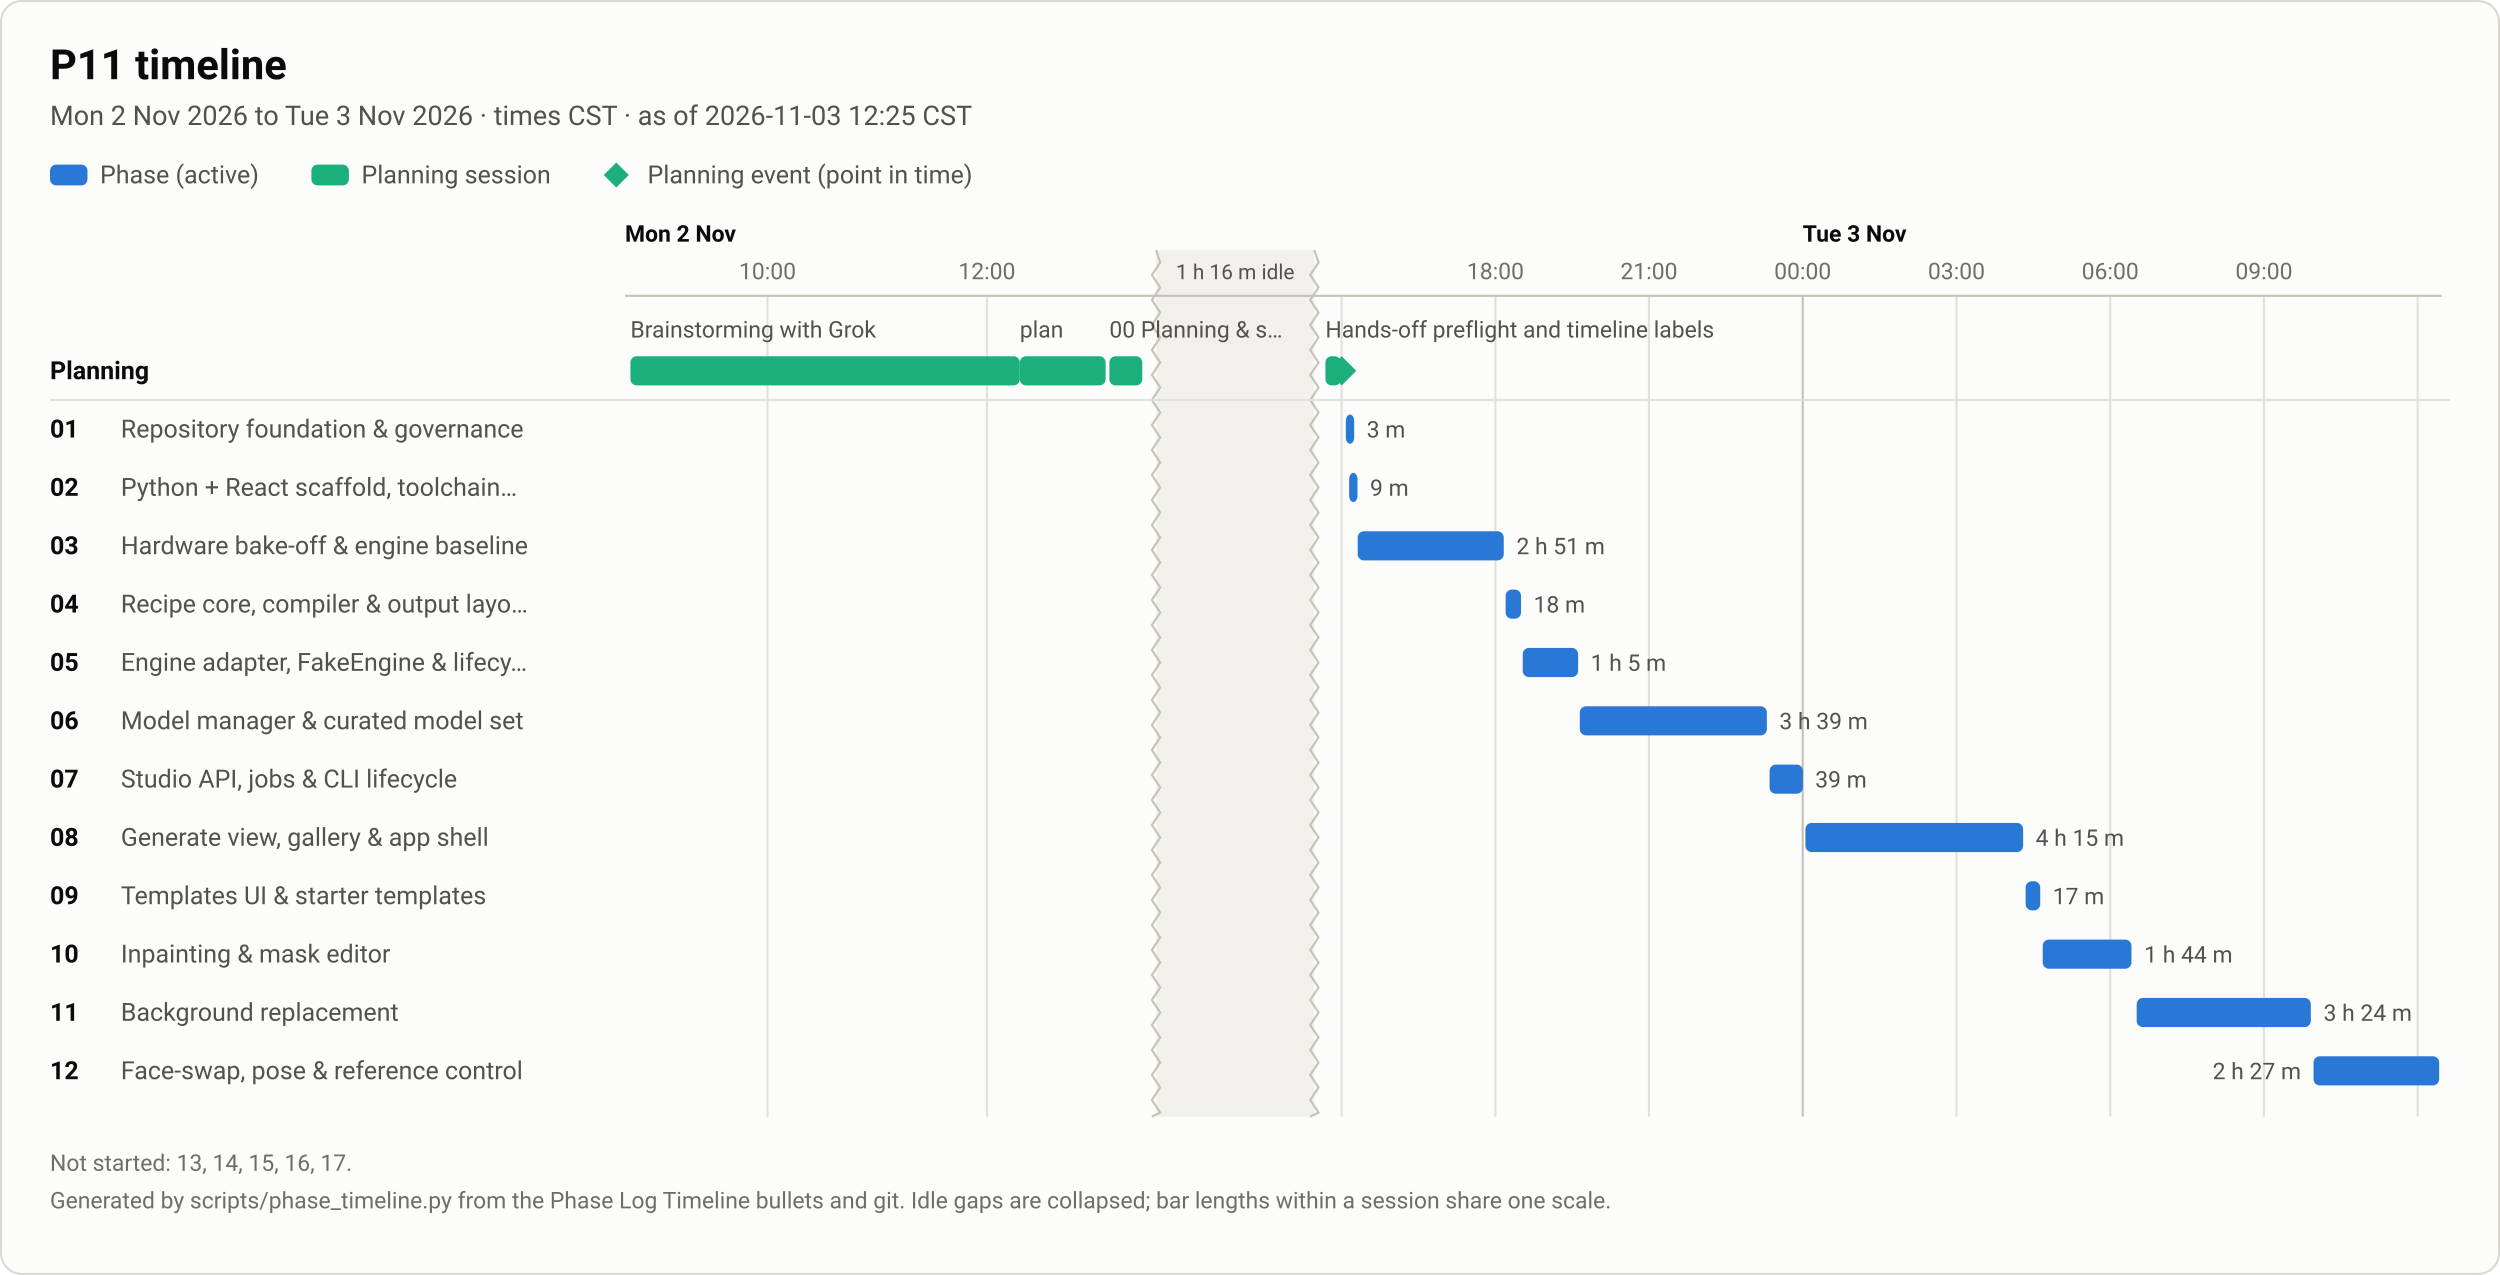
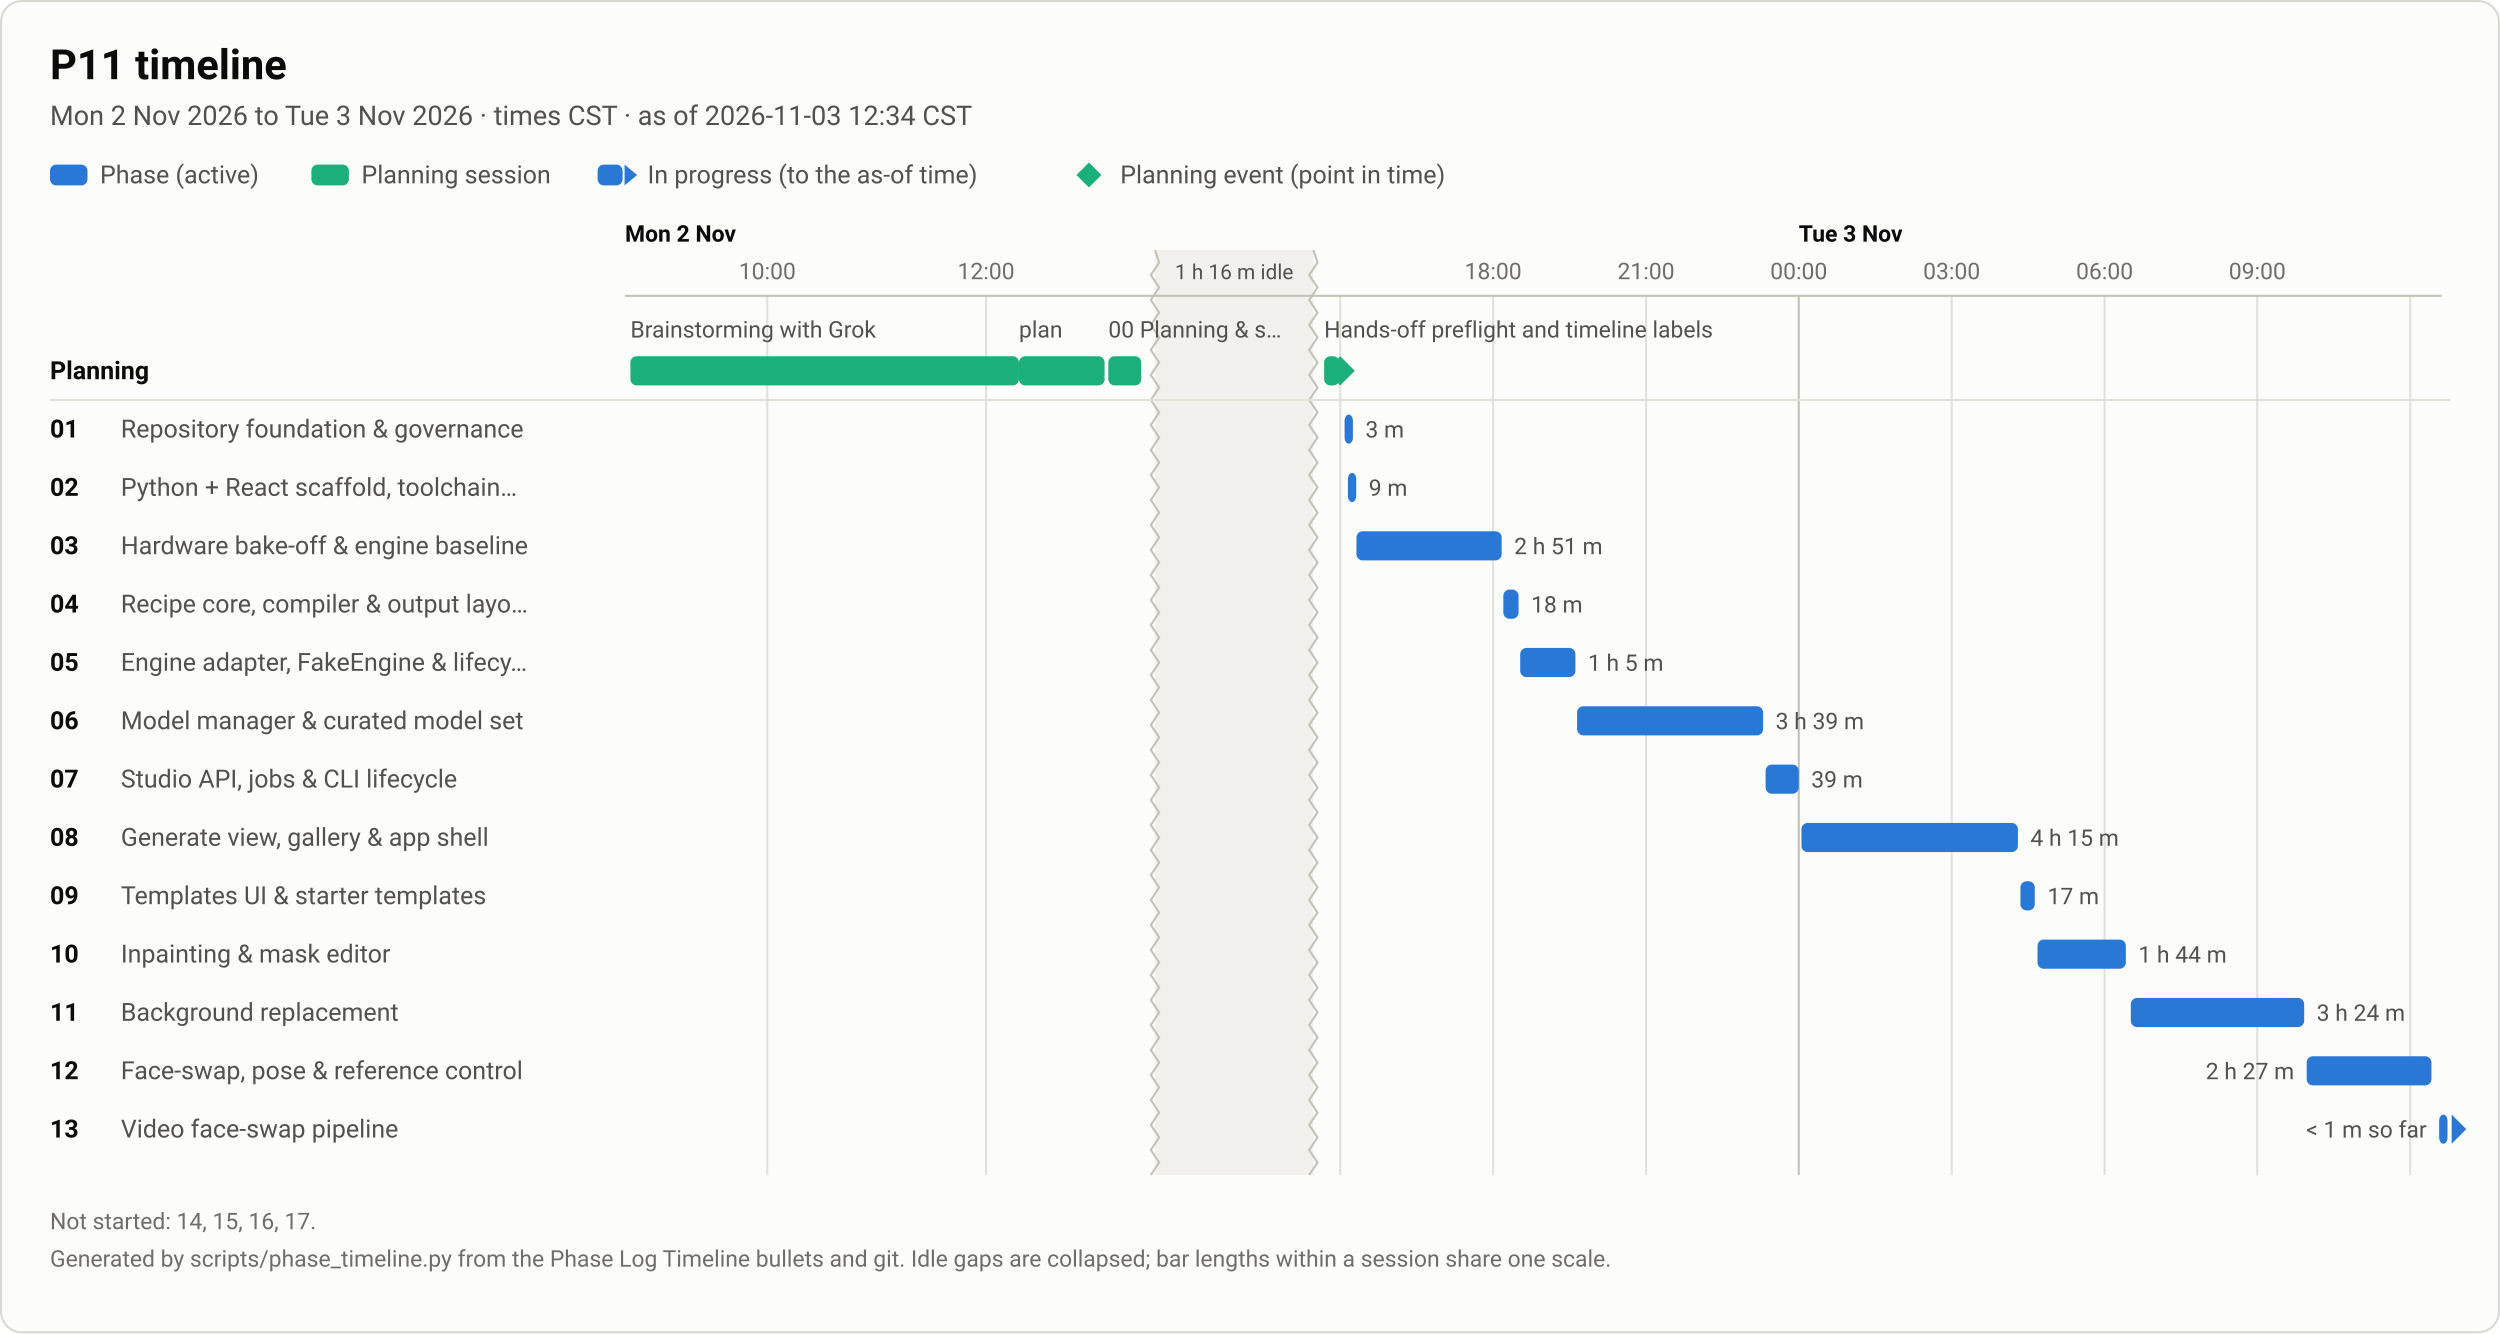
- <svg xmlns="http://www.w3.org/2000/svg" width="1200" height="612" viewBox="0 0 1200 612" role="img" aria-labelledby="tl-title tl-desc" font-family="system-ui, -apple-system, &quot;Segoe UI&quot;, Roboto, sans-serif" data-timeline-format="1">
+ <svg xmlns="http://www.w3.org/2000/svg" width="1200" height="640" viewBox="0 0 1200 640" role="img" aria-labelledby="tl-title tl-desc" font-family="system-ui, -apple-system, &quot;Segoe UI&quot;, Roboto, sans-serif" data-timeline-format="1">
  <style>.card{fill:#fcfcfb;stroke:#d9d8d2}.t1{fill:#0b0b0b}.t2{fill:#52514e}.t3{fill:#6f6d68}.grid{stroke:#e1e0d9}.axis{stroke:#c3c2b7}.brk{fill:#f1f0ec}.brke{stroke:#c3c2b7;fill:none}.ph{fill:#2a78d6}.pl{fill:#1baf7a}.tail{stroke:#2a78d6}.tailpl{stroke:#1baf7a}.hb{fill:#fbe1d6}.hl{stroke:#eb6834}.wo{stroke:#eb6834;fill:none}.ap{stroke:#0b0b0b;fill:none}.sep{stroke:#e1e0d9}text{font-variant-numeric:tabular-nums}@media (prefers-color-scheme: dark){.card{fill:#1a1a19;stroke:#3a3a37}.t1{fill:#f0efec}.t2{fill:#c3c2b7}.t3{fill:#a3a19a}.grid{stroke:#2c2c2a}.axis{stroke:#4a4a46}.brk{fill:#262624}.brke{stroke:#4a4a46;fill:none}.ph{fill:#3987e5}.pl{fill:#199e70}.tail{stroke:#3987e5}.tailpl{stroke:#199e70}.hb{fill:#4a2a1c}.hl{stroke:#d95926}.wo{stroke:#d95926;fill:none}.ap{stroke:#f0efec;fill:none}.sep{stroke:#2c2c2a}}</style>
  <defs>
    <pattern id="tl-hatch" patternUnits="userSpaceOnUse" width="6" height="6" patternTransform="rotate(45)">
      <rect class="hb" width="6" height="6" />
      <line class="hl" x1="1.5" y1="0" x2="1.5" y2="6" stroke-width="2.4" />
    </pattern>
  </defs>
-   <rect class="card" x="0.5" y="0.5" width="1199" height="611" rx="10" />
+   <rect class="card" x="0.5" y="0.5" width="1199" height="639" rx="10" />
  <text class="t1" x="24" y="38" font-size="20" font-weight="600">P11 timeline</text>
-   <text class="t2" x="24" y="60" font-size="13">Mon 2 Nov 2026 to Tue 3 Nov 2026 · times CST · as of 2026-11-03 12:25 CST</text>
+   <text class="t2" x="24" y="60" font-size="13">Mon 2 Nov 2026 to Tue 3 Nov 2026 · times CST · as of 2026-11-03 12:34 CST</text>
  <rect class="ph" x="24.0" y="79" width="18" height="10" rx="3" />
  <text class="t2" x="48" y="88" font-size="12">Phase (active)</text>
  <rect class="pl" x="149.462" y="79" width="18" height="10" rx="3" />
  <text class="t2" x="173.5" y="88" font-size="12">Planning session</text>
-   <path class="pl" d="M295.8 78l6 6l-6 6l-6-6z" />
-   <text class="t2" x="310.8" y="88" font-size="12">Planning event (point in time)</text>
+   <rect class="ph" x="286.848" y="79" width="12" height="10" rx="3" />
+   <path class="ph" d="M299.8 79l6 5l-6 5z" />
+   <text class="t2" x="310.8" y="88" font-size="12">In progress (to the as-of time)</text>
+   <path class="pl" d="M522.7 78l6 6l-6 6l-6-6z" />
+   <text class="t2" x="537.7" y="88" font-size="12">Planning event (point in time)</text>
  <text class="t1" x="300" y="116" font-size="11" font-weight="600">Mon 2 Nov</text>
-   <line class="grid" x1="368.4" x2="368.4" y1="142" y2="536" stroke-width="1" />
-   <text class="t3" x="368.4" y="134" font-size="11" text-anchor="middle">10:00</text>
-   <line class="grid" x1="473.7" x2="473.7" y1="142" y2="536" stroke-width="1" />
-   <text class="t3" x="473.7" y="134" font-size="11" text-anchor="middle">12:00</text>
-   <rect class="brk" x="554.9" y="120" width="76" height="416" />
-   <path class="brke" stroke-width="1" d="M554.9 120L556.9 126L552.9 132L556.9 138L552.9 144L556.9 150L552.9 156L556.9 162L552.9 168L556.9 174L552.9 180L556.9 186L552.9 192L556.9 198L552.9 204L556.9 210L552.9 216L556.9 222L552.9 228L556.9 234L552.9 240L556.9 246L552.9 252L556.9 258L552.9 264L556.9 270L552.9 276L556.9 282L552.9 288L556.9 294L552.9 300L556.9 306L552.9 312L556.9 318L552.9 324L556.9 330L552.9 336L556.9 342L552.9 348L556.9 354L552.9 360L556.9 366L552.9 372L556.9 378L552.9 384L556.9 390L552.9 396L556.9 402L552.9 408L556.9 414L552.9 420L556.9 426L552.9 432L556.9 438L552.9 444L556.9 450L552.9 456L556.9 462L552.9 468L556.9 474L552.9 480L556.9 486L552.9 492L556.9 498L552.9 504L556.9 510L552.9 516L556.9 522L552.9 528L556.9 534L552.9 536" />
-   <path class="brke" stroke-width="1" d="M630.9 120L632.9 126L628.9 132L632.9 138L628.9 144L632.9 150L628.9 156L632.9 162L628.9 168L632.9 174L628.9 180L632.9 186L628.9 192L632.9 198L628.9 204L632.9 210L628.9 216L632.9 222L628.9 228L632.9 234L628.9 240L632.9 246L628.9 252L632.9 258L628.9 264L632.9 270L628.9 276L632.9 282L628.9 288L632.9 294L628.9 300L632.9 306L628.9 312L632.9 318L628.9 324L632.9 330L628.9 336L632.9 342L628.9 348L632.9 354L628.9 360L632.9 366L628.9 372L632.9 378L628.9 384L632.9 390L628.9 396L632.9 402L628.9 408L632.9 414L628.9 420L632.9 426L628.9 432L632.9 438L628.9 444L632.9 450L628.9 456L632.9 462L628.9 468L632.9 474L628.9 480L632.9 486L628.9 492L632.9 498L628.9 504L632.9 510L628.9 516L632.9 522L628.9 528L632.9 534L628.9 536" />
-   <text class="t2" x="592.9" y="134" font-size="10" text-anchor="middle">1 h 16 m idle</text>
-   <line class="grid" x1="644" x2="644" y1="142" y2="536" stroke-width="1" />
-   <line class="grid" x1="717.8" x2="717.8" y1="142" y2="536" stroke-width="1" />
-   <text class="t3" x="717.8" y="134" font-size="11" text-anchor="middle">18:00</text>
-   <line class="grid" x1="791.5" x2="791.5" y1="142" y2="536" stroke-width="1" />
-   <text class="t3" x="791.5" y="134" font-size="11" text-anchor="middle">21:00</text>
-   <line class="axis" x1="865.3" x2="865.3" y1="142" y2="536" stroke-width="1" />
-   <text class="t3" x="865.3" y="134" font-size="11" text-anchor="middle">00:00</text>
-   <text class="t1" x="865.3" y="116" font-size="11" font-weight="600">Tue 3 Nov</text>
-   <line class="grid" x1="939.1" x2="939.1" y1="142" y2="536" stroke-width="1" />
-   <text class="t3" x="939.1" y="134" font-size="11" text-anchor="middle">03:00</text>
-   <line class="grid" x1="1012.9" x2="1012.9" y1="142" y2="536" stroke-width="1" />
-   <text class="t3" x="1012.9" y="134" font-size="11" text-anchor="middle">06:00</text>
-   <line class="grid" x1="1086.7" x2="1086.7" y1="142" y2="536" stroke-width="1" />
-   <text class="t3" x="1086.7" y="134" font-size="11" text-anchor="middle">09:00</text>
-   <line class="grid" x1="1160.5" x2="1160.5" y1="142" y2="536" stroke-width="1" />
+   <line class="grid" x1="368.3" x2="368.3" y1="142" y2="564" stroke-width="1" />
+   <text class="t3" x="368.3" y="134" font-size="11" text-anchor="middle">10:00</text>
+   <line class="grid" x1="473.3" x2="473.3" y1="142" y2="564" stroke-width="1" />
+   <text class="t3" x="473.3" y="134" font-size="11" text-anchor="middle">12:00</text>
+   <rect class="brk" x="554.4" y="120" width="76" height="444" />
+   <path class="brke" stroke-width="1" d="M554.4 120L556.4 126L552.4 132L556.4 138L552.4 144L556.4 150L552.4 156L556.4 162L552.4 168L556.4 174L552.4 180L556.4 186L552.4 192L556.4 198L552.4 204L556.4 210L552.4 216L556.4 222L552.4 228L556.4 234L552.4 240L556.4 246L552.4 252L556.4 258L552.4 264L556.4 270L552.4 276L556.4 282L552.4 288L556.4 294L552.4 300L556.4 306L552.4 312L556.4 318L552.4 324L556.4 330L552.4 336L556.4 342L552.4 348L556.4 354L552.4 360L556.4 366L552.4 372L556.4 378L552.4 384L556.4 390L552.4 396L556.4 402L552.4 408L556.4 414L552.4 420L556.4 426L552.4 432L556.4 438L552.4 444L556.4 450L552.4 456L556.4 462L552.4 468L556.4 474L552.4 480L556.4 486L552.4 492L556.4 498L552.4 504L556.4 510L552.4 516L556.4 522L552.4 528L556.4 534L552.4 540L556.4 546L552.4 552L556.4 558L552.4 564" />
+   <path class="brke" stroke-width="1" d="M630.4 120L632.4 126L628.4 132L632.4 138L628.4 144L632.4 150L628.4 156L632.4 162L628.4 168L632.4 174L628.4 180L632.4 186L628.4 192L632.4 198L628.4 204L632.4 210L628.4 216L632.4 222L628.4 228L632.4 234L628.4 240L632.4 246L628.4 252L632.4 258L628.4 264L632.4 270L628.4 276L632.4 282L628.4 288L632.4 294L628.4 300L632.4 306L628.4 312L632.4 318L628.4 324L632.4 330L628.4 336L632.4 342L628.4 348L632.4 354L628.4 360L632.4 366L628.4 372L632.4 378L628.4 384L632.4 390L628.4 396L632.4 402L628.4 408L632.4 414L628.4 420L632.4 426L628.4 432L632.4 438L628.4 444L632.4 450L628.4 456L632.4 462L628.4 468L632.4 474L628.4 480L632.4 486L628.4 492L632.4 498L628.4 504L632.4 510L628.4 516L632.4 522L628.4 528L632.4 534L628.4 540L632.4 546L628.4 552L632.4 558L628.4 564" />
+   <text class="t2" x="592.4" y="134" font-size="10" text-anchor="middle">1 h 16 m idle</text>
+   <line class="grid" x1="643.3" x2="643.3" y1="142" y2="564" stroke-width="1" />
+   <line class="grid" x1="716.7" x2="716.7" y1="142" y2="564" stroke-width="1" />
+   <text class="t3" x="716.7" y="134" font-size="11" text-anchor="middle">18:00</text>
+   <line class="grid" x1="790.1" x2="790.1" y1="142" y2="564" stroke-width="1" />
+   <text class="t3" x="790.1" y="134" font-size="11" text-anchor="middle">21:00</text>
+   <line class="axis" x1="863.4" x2="863.4" y1="142" y2="564" stroke-width="1" />
+   <text class="t3" x="863.4" y="134" font-size="11" text-anchor="middle">00:00</text>
+   <text class="t1" x="863.4" y="116" font-size="11" font-weight="600">Tue 3 Nov</text>
+   <line class="grid" x1="936.8" x2="936.8" y1="142" y2="564" stroke-width="1" />
+   <text class="t3" x="936.8" y="134" font-size="11" text-anchor="middle">03:00</text>
+   <line class="grid" x1="1010.2" x2="1010.2" y1="142" y2="564" stroke-width="1" />
+   <text class="t3" x="1010.2" y="134" font-size="11" text-anchor="middle">06:00</text>
+   <line class="grid" x1="1083.5" x2="1083.5" y1="142" y2="564" stroke-width="1" />
+   <text class="t3" x="1083.5" y="134" font-size="11" text-anchor="middle">09:00</text>
+   <line class="grid" x1="1156.9" x2="1156.9" y1="142" y2="564" stroke-width="1" />
  <line class="axis" x1="300" x2="1172" y1="142" y2="142" stroke-width="1" />
  <text class="t1" x="24" y="182" font-size="12" font-weight="600">Planning</text>
  <g id="tl-plan1">
-     <rect class="pl" x="302.6" y="171" width="186.9" height="14" rx="3" />
+     <rect class="pl" x="302.6" y="171" width="186.5" height="14" rx="3" />
  </g>
  <text class="t2" x="302.6" y="162" font-size="11">Brainstorming with Grok</text>
  <g id="tl-plan2">
-     <rect class="pl" x="489.5" y="171" width="41.2" height="14" rx="3" />
+     <rect class="pl" x="489.1" y="171" width="41.1" height="14" rx="3" />
  </g>
-   <text class="t2" x="489.5" y="162" font-size="11">plan</text>
+   <text class="t2" x="489.1" y="162" font-size="11">plan</text>
  <g id="tl-p00">
-     <rect class="pl" x="532.5" y="171" width="15.8" height="14" rx="3" />
+     <rect class="pl" x="532" y="171" width="15.8" height="14" rx="3" />
  </g>
-   <text class="t2" x="532.5" y="162" font-size="11">00 Planning &amp; s…</text>
+   <text class="t2" x="532" y="162" font-size="11">00 Planning &amp; s…</text>
  <g id="tl-plan3">
-     <rect class="pl" x="636.2" y="171" width="7.4" height="14" rx="3" />
+     <rect class="pl" x="635.6" y="171" width="7.3" height="14" rx="3" />
  </g>
-   <text class="t2" x="636.2" y="162" font-size="11">Hands-off preflight and timeline labels</text>
+   <text class="t2" x="635.6" y="162" font-size="11">Hands-off preflight and timeline labels</text>
  <g id="tl-pf-13ee0d5">
-     <path class="pl" d="M644 171l7 7l-7 7l-7-7z" />
+     <path class="pl" d="M643.3 171l7 7l-7 7l-7-7z" />
  </g>
  <line class="sep" x1="24" x2="1176" y1="192" y2="192" stroke-width="1" />
  <text class="t1" x="24" y="210" font-size="12" font-weight="600">01</text>
  <text class="t2" x="58" y="210" font-size="12">Repository foundation &amp; governance</text>
  <g id="tl-p01">
-     <rect class="ph" x="646" y="199" width="4" height="14" rx="3" />
+     <rect class="ph" x="645.4" y="199" width="4" height="14" rx="3" />
  </g>
-   <text class="t2" x="656" y="210" font-size="11">3 m</text>
+   <text class="t2" x="655.4" y="210" font-size="11">3 m</text>
  <text class="t1" x="24" y="238" font-size="12" font-weight="600">02</text>
  <text class="t2" x="58" y="238" font-size="12">Python + React scaffold, toolchain…</text>
  <g id="tl-p02">
-     <rect class="ph" x="647.6" y="227" width="4" height="14" rx="3" />
+     <rect class="ph" x="647" y="227" width="4" height="14" rx="3" />
  </g>
-   <text class="t2" x="657.6" y="238" font-size="11">9 m</text>
+   <text class="t2" x="657" y="238" font-size="11">9 m</text>
  <text class="t1" x="24" y="266" font-size="12" font-weight="600">03</text>
  <text class="t2" x="58" y="266" font-size="12">Hardware bake-off &amp; engine baseline</text>
  <g id="tl-p03">
-     <rect class="ph" x="651.7" y="255" width="70.1" height="14" rx="3" />
+     <rect class="ph" x="651.1" y="255" width="69.7" height="14" rx="3" />
  </g>
-   <text class="t2" x="727.9" y="266" font-size="11">2 h 51 m</text>
+   <text class="t2" x="726.8" y="266" font-size="11">2 h 51 m</text>
  <text class="t1" x="24" y="294" font-size="12" font-weight="600">04</text>
  <text class="t2" x="58" y="294" font-size="12">Recipe core, compiler &amp; output layo…</text>
  <g id="tl-p04">
-     <rect class="ph" x="722.7" y="283" width="7.4" height="14" rx="3" />
+     <rect class="ph" x="721.6" y="283" width="7.3" height="14" rx="3" />
  </g>
-   <text class="t2" x="736.1" y="294" font-size="11">18 m</text>
+   <text class="t2" x="734.9" y="294" font-size="11">18 m</text>
  <text class="t1" x="24" y="322" font-size="12" font-weight="600">05</text>
  <text class="t2" x="58" y="322" font-size="12">Engine adapter, FakeEngine &amp; lifecy…</text>
  <g id="tl-p05">
-     <rect class="ph" x="730.9" y="311" width="26.6" height="14" rx="3" />
+     <rect class="ph" x="729.7" y="311" width="26.5" height="14" rx="3" />
  </g>
-   <text class="t2" x="763.5" y="322" font-size="11">1 h 5 m</text>
+   <text class="t2" x="762.2" y="322" font-size="11">1 h 5 m</text>
  <text class="t1" x="24" y="350" font-size="12" font-weight="600">06</text>
  <text class="t2" x="58" y="350" font-size="12">Model manager &amp; curated model set</text>
  <g id="tl-p06">
-     <rect class="ph" x="758.3" y="339" width="89.8" height="14" rx="3" />
+     <rect class="ph" x="757" y="339" width="89.3" height="14" rx="3" />
  </g>
-   <text class="t2" x="854.1" y="350" font-size="11">3 h 39 m</text>
+   <text class="t2" x="852.3" y="350" font-size="11">3 h 39 m</text>
  <text class="t1" x="24" y="378" font-size="12" font-weight="600">07</text>
  <text class="t2" x="58" y="378" font-size="12">Studio API, jobs &amp; CLI lifecycle</text>
  <g id="tl-p07">
-     <rect class="ph" x="849.4" y="367" width="16" height="14" rx="3" />
+     <rect class="ph" x="847.5" y="367" width="15.9" height="14" rx="3" />
  </g>
-   <text class="t2" x="871.3" y="378" font-size="11">39 m</text>
+   <text class="t2" x="869.4" y="378" font-size="11">39 m</text>
  <text class="t1" x="24" y="406" font-size="12" font-weight="600">08</text>
  <text class="t2" x="58" y="406" font-size="12">Generate view, gallery &amp; app shell</text>
  <g id="tl-p08">
-     <rect class="ph" x="866.6" y="395" width="104.5" height="14" rx="3" />
+     <rect class="ph" x="864.7" y="395" width="103.9" height="14" rx="3" />
  </g>
-   <text class="t2" x="977.1" y="406" font-size="11">4 h 15 m</text>
+   <text class="t2" x="974.6" y="406" font-size="11">4 h 15 m</text>
  <text class="t1" x="24" y="434" font-size="12" font-weight="600">09</text>
  <text class="t2" x="58" y="434" font-size="12">Templates UI &amp; starter templates</text>
  <g id="tl-p09">
-     <rect class="ph" x="972.3" y="423" width="7" height="14" rx="3" />
+     <rect class="ph" x="969.8" y="423" width="6.9" height="14" rx="3" />
  </g>
-   <text class="t2" x="985.3" y="434" font-size="11">17 m</text>
+   <text class="t2" x="982.8" y="434" font-size="11">17 m</text>
  <text class="t1" x="24" y="462" font-size="12" font-weight="600">10</text>
  <text class="t2" x="58" y="462" font-size="12">Inpainting &amp; mask editor</text>
  <g id="tl-p10">
-     <rect class="ph" x="980.5" y="451" width="42.6" height="14" rx="3" />
+     <rect class="ph" x="978" y="451" width="42.4" height="14" rx="3" />
  </g>
-   <text class="t2" x="1029.2" y="462" font-size="11">1 h 44 m</text>
+   <text class="t2" x="1026.4" y="462" font-size="11">1 h 44 m</text>
  <text class="t1" x="24" y="490" font-size="12" font-weight="600">11</text>
  <text class="t2" x="58" y="490" font-size="12">Background replacement</text>
  <g id="tl-p11">
-     <rect class="ph" x="1025.6" y="479" width="83.6" height="14" rx="3" />
+     <rect class="ph" x="1022.8" y="479" width="83.2" height="14" rx="3" />
  </g>
-   <text class="t2" x="1115.3" y="490" font-size="11">3 h 24 m</text>
+   <text class="t2" x="1112" y="490" font-size="11">3 h 24 m</text>
  <text class="t1" x="24" y="518" font-size="12" font-weight="600">12</text>
  <text class="t2" x="58" y="518" font-size="12">Face-swap, pose &amp; reference control</text>
  <g id="tl-p12">
-     <rect class="ph" x="1110.5" y="507" width="60.3" height="14" rx="3" />
+     <rect class="ph" x="1107.2" y="507" width="59.9" height="14" rx="3" />
  </g>
-   <text class="t2" x="1104.5" y="518" font-size="11" text-anchor="end">2 h 27 m</text>
-   <text class="t3" x="24" y="562" font-size="11">Not started: 13, 14, 15, 16, 17.</text>
-   <text class="t3" x="24" y="580" font-size="11">Generated by scripts/phase_timeline.py from the Phase Log Timeline bullets and git. Idle gaps are collapsed; bar lengths within a session share one scale.</text>
+   <text class="t2" x="1101.2" y="518" font-size="11" text-anchor="end">2 h 27 m</text>
+   <text class="t1" x="24" y="546" font-size="12" font-weight="600">13</text>
+   <text class="t2" x="58" y="546" font-size="12">Video face-swap pipeline</text>
+   <g id="tl-p13">
+     <rect class="ph" x="1170.8" y="535" width="4" height="14" rx="3" />
+     <path class="ph" d="M1176.8 535l7 7l-7 7z" />
+   </g>
+   <text class="t2" x="1164.8" y="546" font-size="11" text-anchor="end">&lt; 1 m so far</text>
+   <text class="t3" x="24" y="590" font-size="11">Not started: 14, 15, 16, 17.</text>
+   <text class="t3" x="24" y="608" font-size="11">Generated by scripts/phase_timeline.py from the Phase Log Timeline bullets and git. Idle gaps are collapsed; bar lengths within a session share one scale.</text>
</svg>
